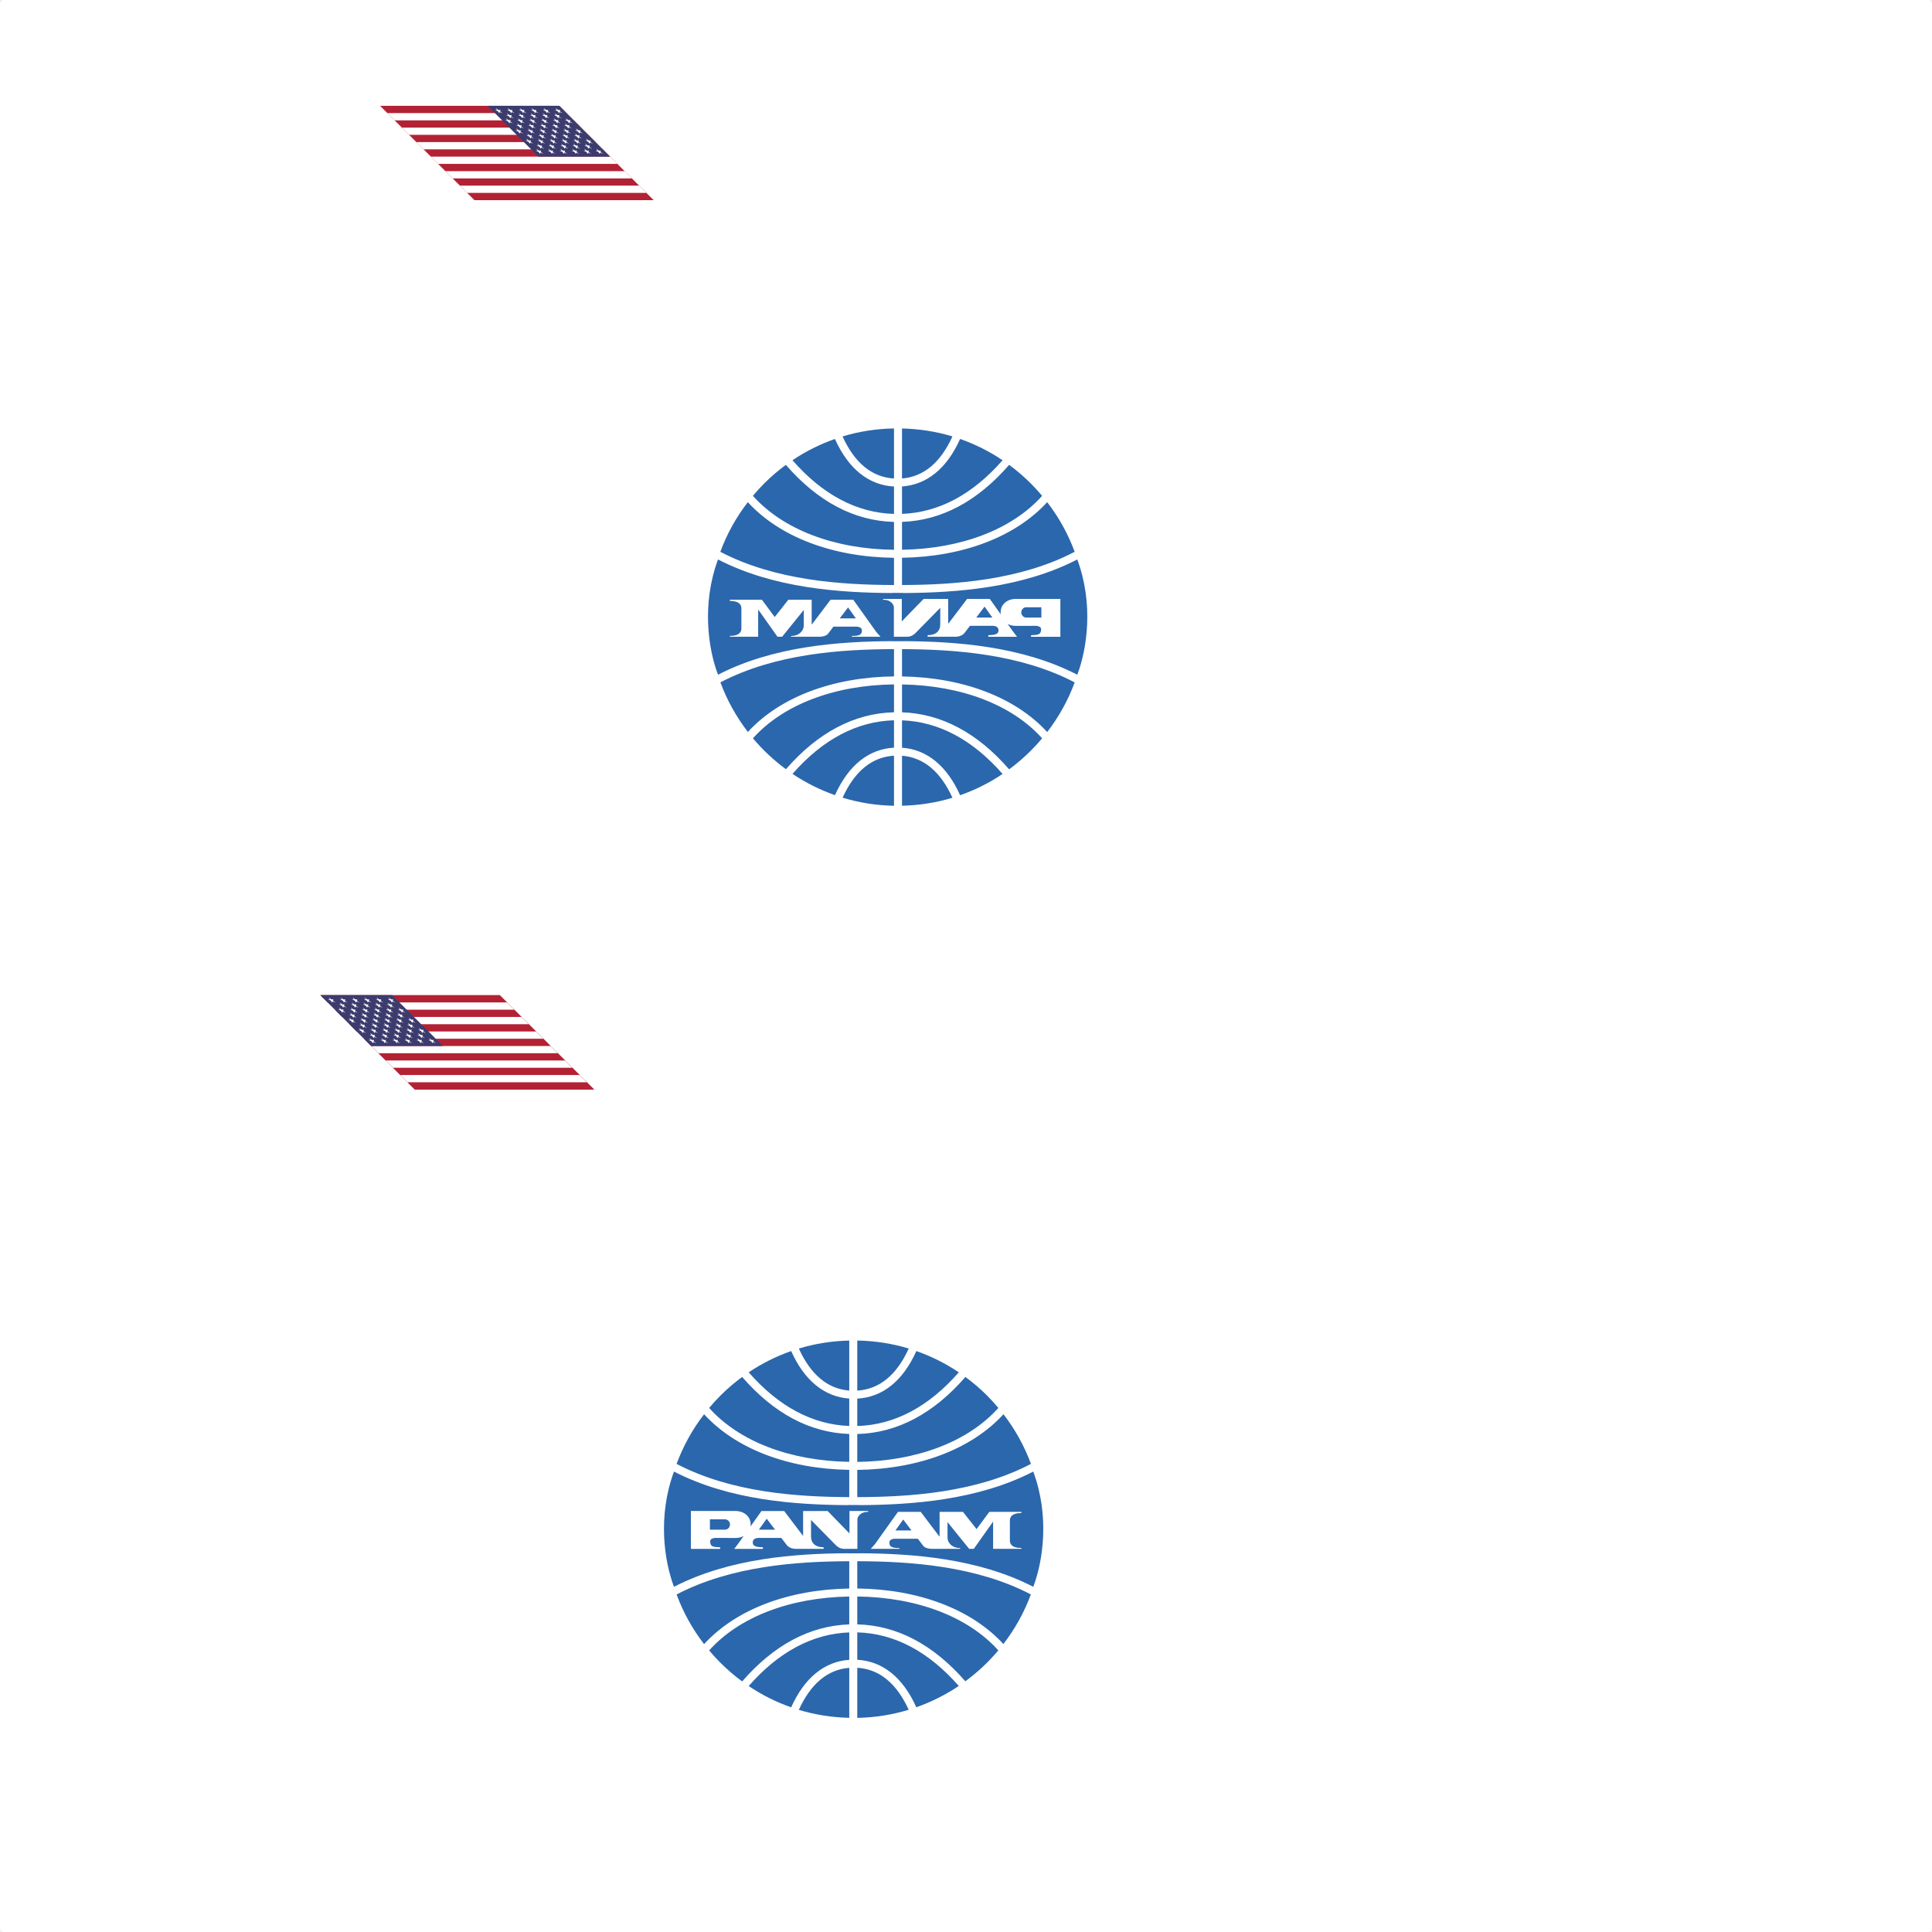
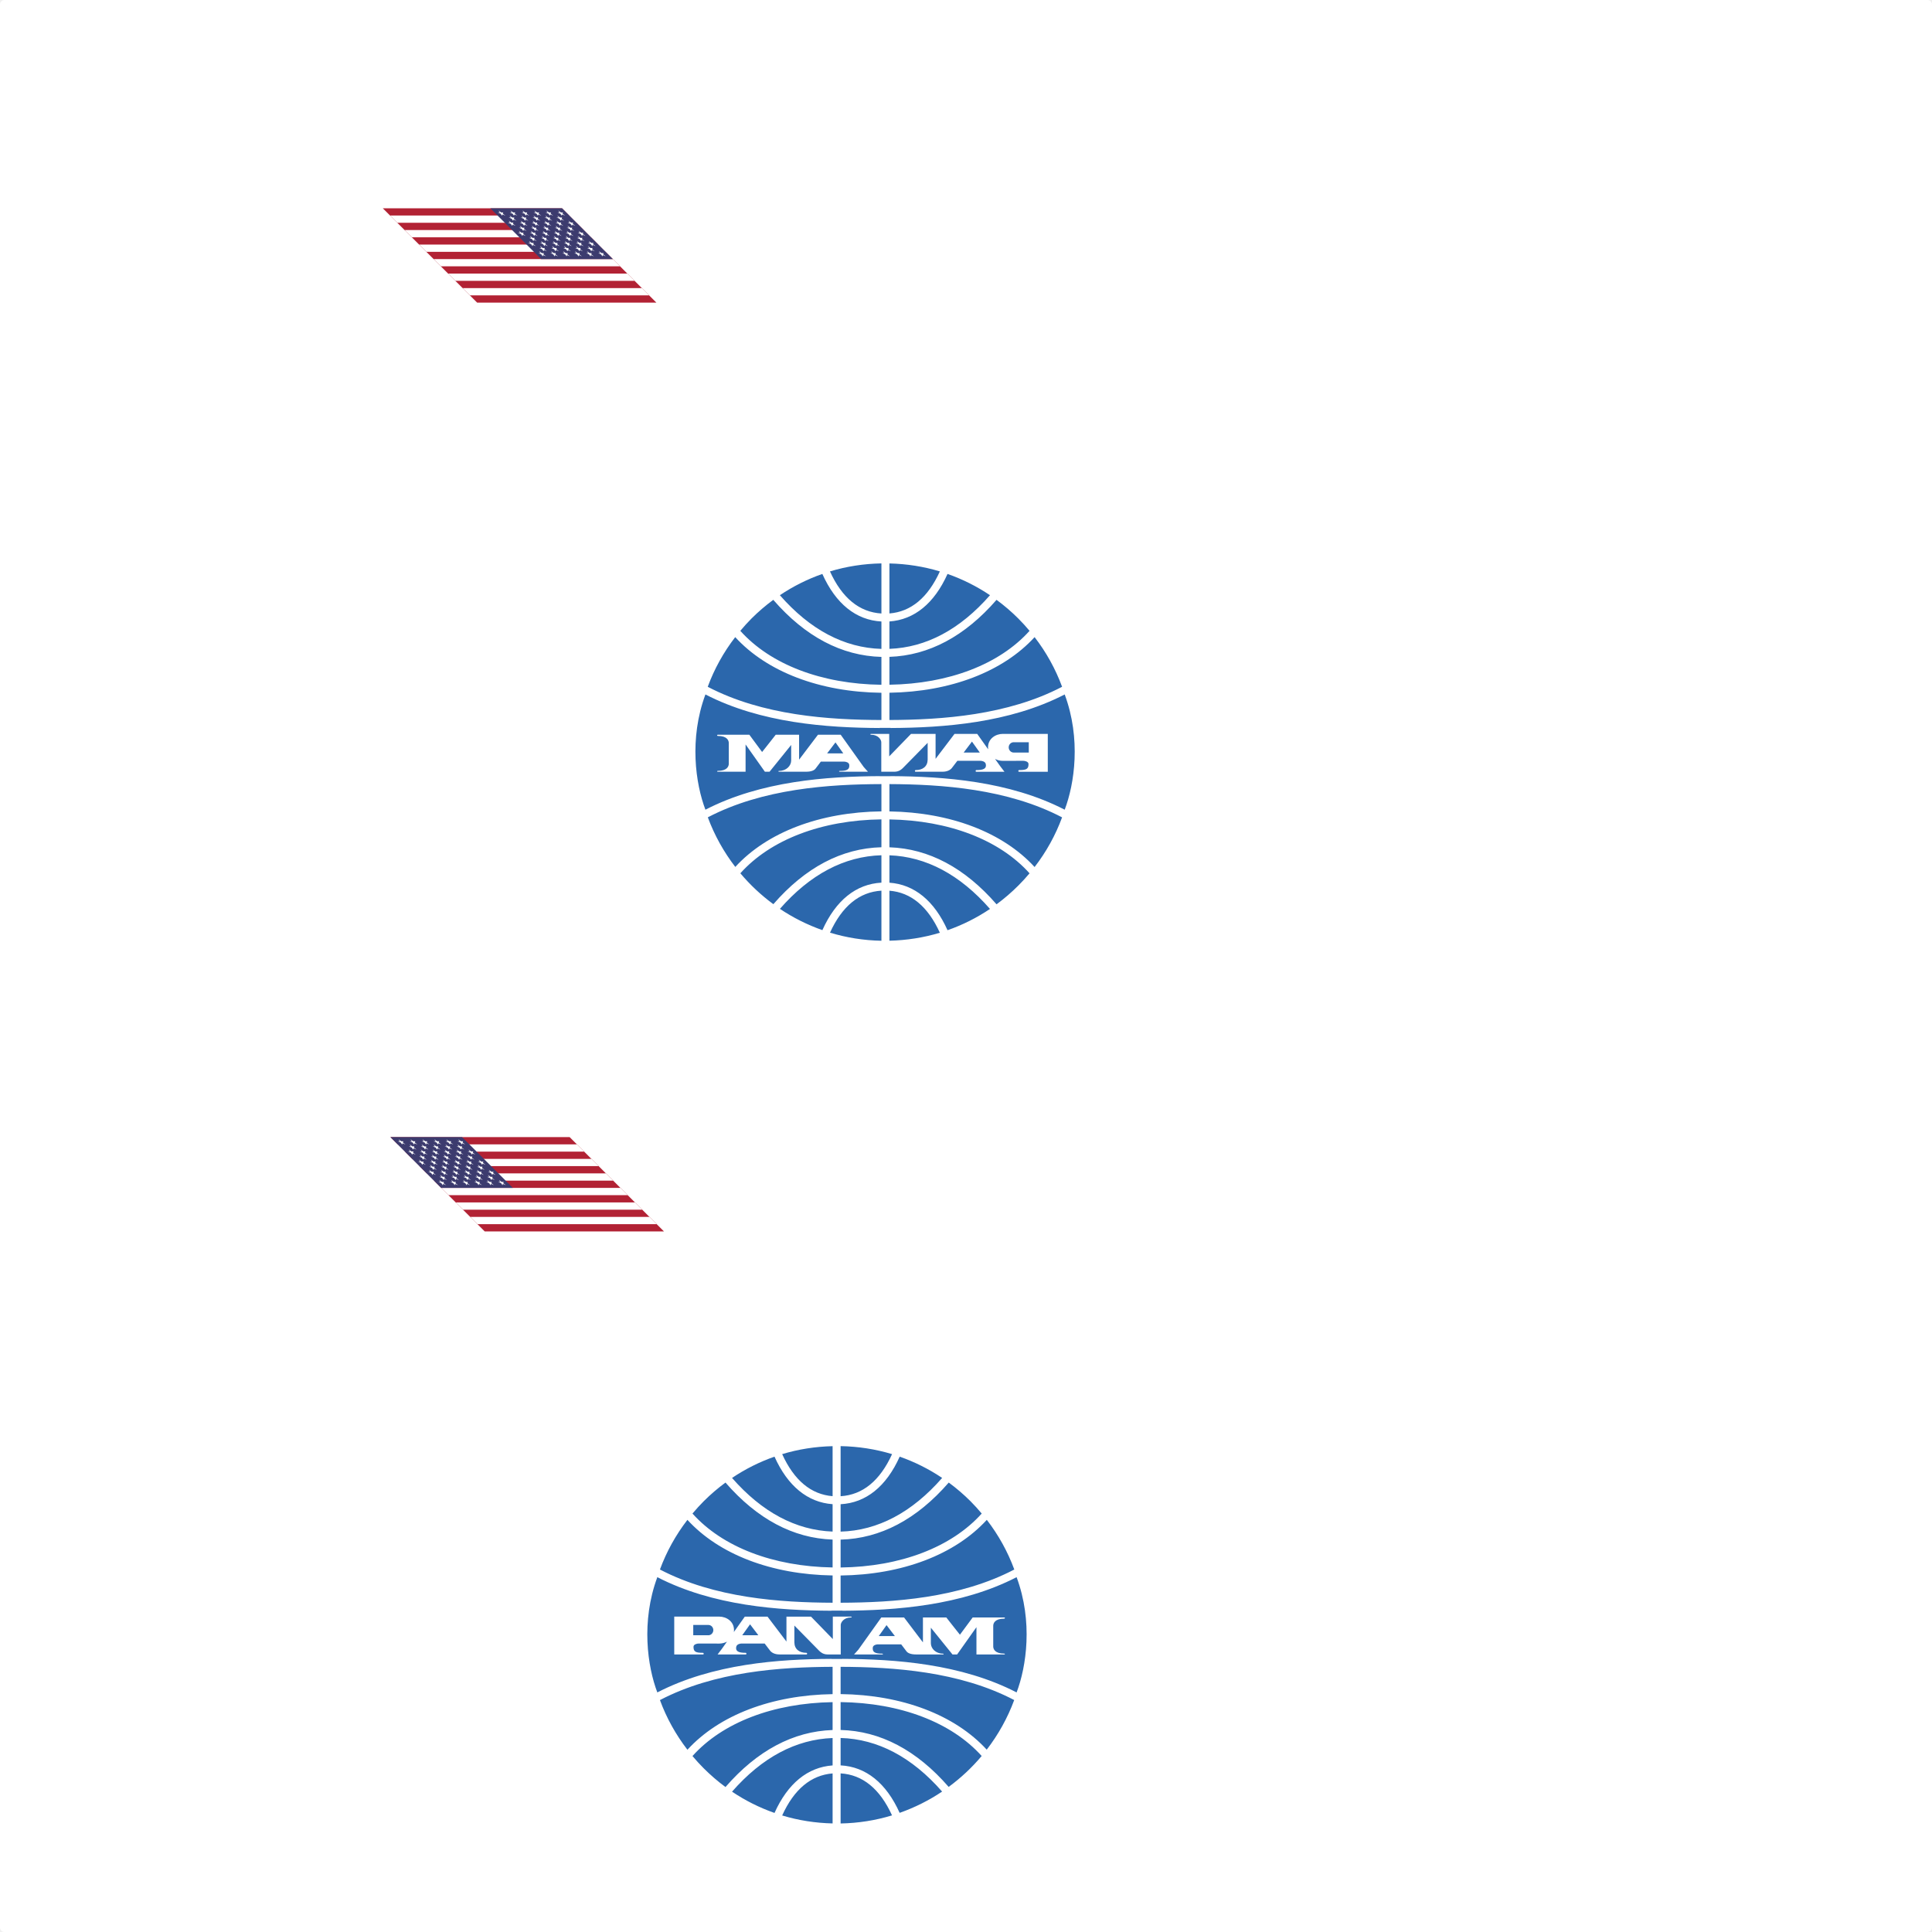
- <svg xmlns="http://www.w3.org/2000/svg" xmlns:xlink="http://www.w3.org/1999/xlink" width="1024" height="1024" viewBox="0 0 1024 1024" version="1.1" id="svg40" xml:space="preserve">
+ <svg xmlns="http://www.w3.org/2000/svg" width="1024" height="1024" viewBox="0 0 1024 1024" version="1.1" id="svg40" xml:space="preserve">
  <defs id="defs40" />
  <rect style="fill:#ffffff;fill-opacity:1;stroke-width:15;stroke-linecap:square" id="rect1" width="1024" height="1024" x="0" y="0" rx="2.378" ry="2.378" />
-   <path id="polygon1" d="m 139.646,505.072 34.91,90.396 18.951,-2.297 42.713,-5.176 211.881,354.027 8.217,15.041 -43.291,48.063 69.416,-0.246 125.814,-0.445 251.629,-0.891 29.586,-0.418 -59.195,-61.104 -532.77,-421.58 -78.932,-7.684 z" style="fill:#ffffff;fill-opacity:1" />
-   <path d="m 178.047,36.594 34.91,90.395 18.949,-2.297 42.713,-5.174 211.883,354.027 8.217,15.041 -43.008,47.746 -1.074,0.004 -40.969,0.145 -40.969,0.146 13.164,0.109 13.166,0.111 56.719,-0.201 69.096,-0.246 125.812,-0.445 251.629,-0.891 29.588,-0.418 L 868.678,473.545 335.908,51.965 256.977,44.279 Z m 416.518,436.951 51.832,62.098 z" style="fill:#ffffff;fill-opacity:1" id="path1" />
-   <g id="g1" transform="matrix(0.01282051,0,0.01282051,0.01282051,169.8715,527.4704)">
-     <rect width="7410" height="3900" fill="#b22234" id="rect1-3" x="0" y="0" />
-     <path d="m 0,450 h 7410 m 0,600 H 0 m 0,600 h 7410 m 0,600 H 0 m 0,600 h 7410 m 0,600 H 0" stroke="#ffffff" stroke-width="300" id="path1-6" />
-     <rect width="2964" height="2100" fill="#3c3b6e" id="rect2" x="0" y="0" />
-     <g fill="#ffffff" id="g10">
-       <g id="s18">
-         <g id="s9">
-           <g id="s5">
-             <g id="s4">
-               <path id="s" d="M 247,90 317.534,307.082 132.873,172.918 H 361.127 L 176.466,307.082 Z" />
-               <use xlink:href="#s" y="420" id="use2" />
-               <use xlink:href="#s" y="840" id="use3" />
-               <use xlink:href="#s" y="1260" id="use4" />
-             </g>
-             <use xlink:href="#s" y="1680" id="use5" />
-           </g>
-           <use xlink:href="#s4" x="247" y="210" id="use6" />
-         </g>
-         <use xlink:href="#s9" x="494" id="use7" />
-       </g>
-       <use xlink:href="#s18" x="988" id="use8" />
-       <use xlink:href="#s9" x="1976" id="use9" />
-       <use xlink:href="#s5" x="2470" id="use10" />
-     </g>
-   </g>
-   <path d="m 454.368,710.503 v 26.549 c 11.701,-0.709 20.858,-8.203 27.275,-22.305 -8.747,-2.648 -17.905,-4.074 -27.275,-4.243 z m -4.243,0.023 c -9.177,0.214 -18.155,1.624 -26.73,4.221 6.316,13.883 15.289,21.377 26.73,22.283 z m -30.792,5.559 c -7.931,2.779 -15.488,6.554 -22.51,11.278 15.889,18.159 33.81,27.709 53.302,28.432 v -14.522 c -13.203,-0.928 -23.796,-9.585 -30.792,-25.187 z m 66.349,0 c -7.092,15.818 -17.857,24.485 -31.314,25.21 v 14.522 c 19.703,-0.562 37.785,-10.126 53.823,-28.455 -7.023,-4.724 -14.58,-8.498 -22.51,-11.278 z m -92.33,13.728 c -4.064,2.993 -7.937,6.302 -11.572,9.939 -2.079,2.079 -4.051,4.264 -5.922,6.49 15.915,17.749 42.778,28.066 74.268,28.568 v -14.772 c -20.886,-0.722 -39.967,-10.879 -56.773,-30.225 z m 118.335,0 c -16.954,19.516 -36.219,29.686 -57.318,30.247 v 14.772 c 31.727,-0.389 58.781,-10.738 74.79,-28.591 -1.872,-2.224 -3.82,-4.41 -5.9,-6.49 -3.635,-3.636 -7.508,-6.945 -11.573,-9.939 z m -138.507,19.764 c -6.208,8.05 -11.103,16.905 -14.568,26.322 28.959,15.145 63.746,17.489 91.514,17.608 v -14.454 c -32.4,-0.504 -60.176,-11.149 -76.946,-29.476 z m 158.679,0 c -16.866,18.431 -44.856,29.108 -77.49,29.499 v 14.432 c 27.855,-0.09 62.909,-2.363 92.058,-17.608 -3.463,-9.418 -8.36,-18.273 -14.568,-26.322 z m -174.631,30.383 c -8.737,23.553 -5.2,47.419 0,61.085 29.43,-15.186 64.292,-17.638 92.262,-17.79 v 0.045 h 5.832 v -0.045 c 27.977,0.148 62.883,2.596 92.33,17.79 5.2,-13.665 8.737,-37.533 0,-61.085 -29.446,15.195 -64.352,17.64 -92.33,17.79 v -0.068 h -5.832 v 0.068 c -27.97,-0.151 -62.832,-2.604 -92.262,-17.79 z m 8.963,20.899 h 23.826 c 3.785,0 7.851,2.492 7.851,7.148 0,0.35 -0.024,0.697 -0.068,1.021 l 5.786,-8.146 h 12.049 l 10.03,13.206 v -13.206 h 13.025 l 11.55,11.89 v -11.913 h 9.621 c 0.577,0 0.473,0.454 0,0.454 -3.809,0 -5.423,2.624 -5.423,3.994 v 15.612 h -6.989 c -2.389,0 -3.825,-1.297 -4.561,-2.065 L 429.862,805.602 v 8.94 c 0.068,3.557 2.568,5.514 6.376,5.514 0.473,0 0.578,0.862 0,0.862 h -14.273 c -2.731,0 -4.393,-1.128 -5.128,-2.224 l -2.723,-3.563 H 401.815 c -0.841,0 -2.498,0.409 -2.768,1.747 -0.477,2.362 1.205,3.177 5.015,3.177 0.472,0 0.577,0.885 0,0.885 h -14.908 c 0.473,-0.547 1.564,-2.128 2.246,-2.95 l 2.746,-3.857 c -1.268,0.679 -2.713,1.021 -4.13,1.021 l -10.846,-0.023 c -0.84,0 -2.768,0.379 -2.768,1.747 0,2.646 1.207,3.177 5.015,3.177 0.473,0 0.578,0.885 0,0.885 h -15.226 v -20.082 z m 109.757,0.454 h 12.049 l 10.007,13.206 v -13.206 h 12.389 c -0.053,0 7.216,9.145 7.216,9.145 l 6.762,-9.145 h 16.701 c 0.578,0 0.473,0.635 0,0.635 -4.936,0 -5.809,2.42 -5.809,3.789 v 10.937 c 0,1.37 0.873,3.789 5.809,3.789 0.473,0 0.578,0.454 0,0.454 h -14.704 v -14.454 l -10.234,14.454 h -2.473 l -11.459,-14.182 v 8.214 c 0,2.848 2.591,5.537 6.399,5.537 0.473,0 0.577,0.431 0,0.431 h -14.273 c -2.731,0 -4.417,-0.698 -5.151,-1.793 l -2.7,-3.563 h -12.321 c -0.84,0 -2.63,0.383 -2.746,1.747 -0.204,2.433 1.207,3.177 5.015,3.177 0.473,0 0.578,0.431 0,0.431 h -14.931 c 0.472,-0.546 1.587,-1.697 2.269,-2.519 z m -69.571,3.631 -4.152,5.809 h 8.555 z m -30.111,0.34 v 5.469 h 8.01 c 1.447,0 2.632,-1.239 2.632,-2.746 0,-1.507 -1.185,-2.723 -2.632,-2.723 z m 102.451,0.091 -4.13,5.809 h 8.555 z m -28.591,22.101 c -27.766,0.119 -62.554,2.486 -91.514,17.631 3.464,9.418 8.36,18.272 14.568,26.322 16.771,-18.327 44.546,-28.972 76.946,-29.476 z m 4.243,0 v 14.454 c 32.614,0.389 60.575,11.045 77.445,29.453 6.096,-7.923 11.043,-16.761 14.568,-26.299 -29.143,-15.231 -64.167,-17.517 -92.013,-17.608 z m 0,18.698 v 14.772 c 21.082,0.561 40.328,10.694 57.273,30.179 6.466,-4.754 12.342,-10.246 17.495,-16.383 -16.014,-17.833 -43.06,-28.179 -74.767,-28.568 z m -4.243,0.023 c -31.489,0.501 -58.352,10.818 -74.268,28.568 1.872,2.224 3.843,4.387 5.922,6.467 3.636,3.636 7.51,6.968 11.572,9.961 16.807,-19.347 35.887,-29.504 56.773,-30.225 z m 4.243,18.993 v 14.522 c 13.443,0.725 24.198,9.379 31.291,25.165 8.009,-2.822 15.576,-6.621 22.51,-11.278 -16.029,-18.299 -34.114,-27.848 -53.801,-28.409 z m -4.243,0.023 c -19.491,0.725 -37.413,10.274 -53.302,28.432 7.021,4.725 14.579,8.497 22.51,11.278 6.996,-15.603 17.589,-24.258 30.792,-25.187 z m 4.243,18.743 v 26.549 c 9.461,-0.173 18.6,-1.652 27.252,-4.289 -6.416,-14.074 -15.563,-21.552 -27.252,-22.26 z m -4.243,0.023 c -11.442,0.906 -20.415,8.401 -26.73,22.283 8.575,2.597 17.552,4.005 26.73,4.221 z" fill="#2b67ac" id="path1-7" style="stroke-width:0.726" />
-   <g id="g20" transform="matrix(0.01282051,0,0.01282051,0.01282051,169.8715,527.4704)">
+   <path id="polygon1" d="m 195.545,587.027 30.494,79.006 16.554,-2.007 37.309,-4.524 185.077,309.418 7.177,13.146 -37.814,42.006 60.634,-0.215 109.898,-0.389 219.796,-0.778 25.843,-0.365 -51.707,-53.404 -465.371,-368.458 -68.946,-6.715 z" style="fill:#ffffff;fill-opacity:1;stroke-width:0.874" />
+   <path d="m 187.008,93.074 32.847,84.852 17.829,-2.156 40.188,-4.857 199.359,332.32 7.731,14.119 -40.466,44.818 -1.011,0.004 -38.547,0.136 -38.547,0.138 12.386,0.103 12.388,0.104 53.366,-0.189 65.012,-0.231 118.376,-0.418 236.756,-0.836 27.839,-0.392 -55.696,-57.355 -501.279,-395.73 -74.266,-7.214 z m 391.898,410.159 48.768,58.29 z" style="fill:#ffffff;fill-opacity:1;stroke-width:0.94" id="path1" />
+   <path d="m 445.539,766.476 v 26.549 c 11.701,-0.709 20.858,-8.203 27.275,-22.305 -8.747,-2.648 -17.905,-4.074 -27.275,-4.243 z m -4.243,0.023 c -9.177,0.214 -18.155,1.624 -26.73,4.221 6.316,13.883 15.289,21.377 26.73,22.283 z m -30.792,5.559 c -7.931,2.779 -15.488,6.554 -22.51,11.278 15.889,18.159 33.81,27.709 53.302,28.432 v -14.522 c -13.203,-0.928 -23.796,-9.585 -30.792,-25.187 z m 66.349,0 c -7.092,15.818 -17.857,24.485 -31.314,25.21 v 14.522 c 19.703,-0.562 37.785,-10.126 53.823,-28.455 -7.023,-4.724 -14.58,-8.498 -22.51,-11.278 z m -92.33,13.728 c -4.064,2.993 -7.937,6.302 -11.572,9.939 -2.079,2.079 -4.051,4.264 -5.922,6.49 15.915,17.749 42.778,28.066 74.268,28.568 V 816.01 C 420.409,815.288 401.329,805.132 384.522,785.786 Z m 118.335,0 c -16.954,19.516 -36.219,29.686 -57.318,30.247 v 14.772 c 31.727,-0.389 58.781,-10.738 74.79,-28.591 -1.872,-2.224 -3.82,-4.41 -5.9,-6.49 -3.635,-3.636 -7.508,-6.945 -11.573,-9.939 z m -138.507,19.764 c -6.208,8.05 -11.103,16.905 -14.568,26.322 28.959,15.145 63.746,17.489 91.514,17.608 v -14.454 c -32.4,-0.504 -60.176,-11.149 -76.946,-29.476 z m 158.679,0 c -16.866,18.431 -44.856,29.108 -77.49,29.499 v 14.432 c 27.855,-0.09 62.909,-2.363 92.058,-17.608 -3.463,-9.418 -8.36,-18.273 -14.568,-26.322 z m -174.631,30.383 c -8.737,23.553 -5.2,47.419 0,61.085 29.43,-15.186 64.292,-17.638 92.262,-17.79 v 0.045 h 5.832 v -0.045 c 27.977,0.148 62.883,2.596 92.33,17.79 5.2,-13.665 8.737,-37.533 0,-61.085 -29.446,15.195 -64.352,17.64 -92.33,17.79 v -0.068 h -5.832 v 0.068 c -27.97,-0.151 -62.832,-2.604 -92.262,-17.79 z m 8.963,20.899 h 23.826 c 3.785,0 7.851,2.492 7.851,7.148 0,0.35 -0.024,0.697 -0.068,1.021 l 5.786,-8.146 h 12.049 l 10.03,13.206 v -13.206 h 13.025 l 11.55,11.89 v -11.913 h 9.621 c 0.577,0 0.473,0.454 0,0.454 -3.809,0 -5.423,2.624 -5.423,3.994 v 15.612 h -6.989 c -2.389,0 -3.825,-1.297 -4.561,-2.065 L 421.032,861.574 v 8.94 c 0.068,3.557 2.568,5.514 6.376,5.514 0.473,0 0.578,0.862 0,0.862 h -14.273 c -2.731,0 -4.393,-1.128 -5.128,-2.224 l -2.723,-3.563 h -12.299 c -0.841,0 -2.498,0.409 -2.768,1.747 -0.477,2.362 1.205,3.177 5.015,3.177 0.472,0 0.577,0.885 0,0.885 h -14.908 c 0.473,-0.547 1.564,-2.128 2.246,-2.95 l 2.746,-3.857 c -1.268,0.679 -2.713,1.021 -4.13,1.021 l -10.846,-0.023 c -0.84,0 -2.768,0.379 -2.768,1.747 0,2.646 1.207,3.177 5.015,3.177 0.473,0 0.578,0.885 0,0.885 h -15.226 v -20.082 z m 109.757,0.454 h 12.049 l 10.007,13.206 v -13.206 h 12.389 c -0.053,0 7.216,9.145 7.216,9.145 l 6.762,-9.145 h 16.701 c 0.578,0 0.473,0.635 0,0.635 -4.936,0 -5.809,2.42 -5.809,3.789 v 10.937 c 0,1.37 0.873,3.789 5.809,3.789 0.473,0 0.578,0.454 0,0.454 h -14.704 v -14.454 l -10.234,14.454 h -2.473 l -11.459,-14.182 v 8.214 c 0,2.848 2.591,5.537 6.399,5.537 0.473,0 0.577,0.431 0,0.431 h -14.273 c -2.731,0 -4.417,-0.698 -5.151,-1.793 l -2.7,-3.563 h -12.321 c -0.84,0 -2.63,0.383 -2.746,1.747 -0.204,2.433 1.207,3.177 5.015,3.177 0.473,0 0.578,0.431 0,0.431 h -14.931 c 0.472,-0.546 1.587,-1.697 2.269,-2.519 z m -69.571,3.631 -4.152,5.809 h 8.555 z m -30.111,0.34 v 5.469 h 8.01 c 1.447,0 2.632,-1.239 2.632,-2.746 0,-1.507 -1.185,-2.723 -2.632,-2.723 z m 102.451,0.091 -4.13,5.809 h 8.555 z m -28.591,22.101 c -27.766,0.119 -62.554,2.486 -91.514,17.631 3.464,9.418 8.36,18.272 14.568,26.322 16.771,-18.327 44.546,-28.972 76.946,-29.476 z m 4.243,0 v 14.454 c 32.614,0.389 60.575,11.045 77.445,29.453 6.096,-7.923 11.043,-16.761 14.568,-26.299 -29.143,-15.231 -64.167,-17.517 -92.013,-17.608 z m 0,18.698 v 14.772 c 21.082,0.561 40.328,10.694 57.273,30.179 6.466,-4.754 12.342,-10.246 17.495,-16.383 -16.014,-17.833 -43.06,-28.179 -74.767,-28.568 z m -4.243,0.023 c -31.489,0.501 -58.352,10.818 -74.268,28.568 1.872,2.224 3.843,4.387 5.922,6.467 3.636,3.636 7.51,6.968 11.572,9.961 16.807,-19.347 35.887,-29.504 56.773,-30.225 z m 4.243,18.993 v 14.522 c 13.443,0.725 24.198,9.379 31.291,25.165 8.009,-2.822 15.576,-6.621 22.51,-11.278 -16.029,-18.299 -34.114,-27.848 -53.801,-28.409 z m -4.243,0.023 c -19.491,0.725 -37.413,10.274 -53.302,28.432 7.021,4.725 14.579,8.497 22.51,11.278 6.996,-15.603 17.589,-24.258 30.792,-25.187 z m 4.243,18.743 v 26.549 c 9.461,-0.173 18.6,-1.652 27.252,-4.289 -6.416,-14.074 -15.563,-21.552 -27.252,-22.26 z m -4.243,0.023 c -11.442,0.906 -20.415,8.401 -26.73,22.283 8.575,2.597 17.552,4.005 26.73,4.221 z" fill="#2b67ac" id="path1-7" style="stroke-width:0.726" />
+   <g id="g20" transform="matrix(0.01282051,0,0.01282051,0.01282051,206.9195,602.6857)">
    <rect width="7410" height="3900" fill="#b22234" id="rect3" x="0" y="0" />
    <path d="m 0,450 h 7410 m 0,600 H 0 m 0,600 h 7410 m 0,600 H 0 m 0,600 h 7410 m 0,600 H 0" stroke="#ffffff" stroke-width="300" id="path3" />
    <rect width="2964" height="2100" fill="#3c3b6e" id="rect4" x="0" y="0" />
    <g fill="#ffffff" id="g19">
      <g id="g16">
        <g id="g15">
          <g id="g14">
            <g id="g13">
              <path id="path4" d="M 247,90 317.534,307.082 132.873,172.918 H 361.127 L 176.466,307.082 Z" />
-               <use xlink:href="#s" y="420" id="use11" />
-               <use xlink:href="#s" y="840" id="use12" />
-               <use xlink:href="#s" y="1260" id="use13" />
-             </g>
-             <use xlink:href="#s" y="1680" id="use14" />
-           </g>
-           <use xlink:href="#s4" x="247" y="210" id="use15" />
-         </g>
-         <use xlink:href="#s9" x="494" id="use16" />
-       </g>
-       <use xlink:href="#s18" x="988" id="use17" />
-       <use xlink:href="#s9" x="1976" id="use18" />
-       <use xlink:href="#s5" x="2470" id="use19" />
+               <path id="use11" d="M 247,510 317.534,727.082 132.873,592.918 H 361.127 L 176.466,727.082 Z" />
+               <path id="use12" d="m 247,930 70.534,217.082 -184.661,-134.164 h 228.254 l -184.661,134.164 z" />
+               <path id="use13" d="m 247,1350 70.534,217.082 -184.661,-134.164 h 228.254 l -184.661,134.164 z" />
+             </g>
+             <path id="use14" d="m 247,1770 70.534,217.082 -184.661,-134.164 h 228.254 l -184.661,134.164 z" />
+           </g>
+           <g id="use15" transform="translate(247,210)">
+             <path id="path106" d="M 247,90 317.534,307.082 132.873,172.918 H 361.127 L 176.466,307.082 Z" />
+             <path id="use107" d="M 247,510 317.534,727.082 132.873,592.918 H 361.127 L 176.466,727.082 Z" />
+             <path id="use108" d="m 247,930 70.534,217.082 -184.661,-134.164 h 228.254 l -184.661,134.164 z" />
+             <path id="use109" d="m 247,1350 70.534,217.082 -184.661,-134.164 h 228.254 l -184.661,134.164 z" />
+           </g>
+         </g>
+         <g id="use16" transform="translate(494)">
+           <g id="g60">
+             <g id="g59">
+               <path id="path56" d="M 247,90 317.534,307.082 132.873,172.918 H 361.127 L 176.466,307.082 Z" />
+               <path id="use57" d="M 247,510 317.534,727.082 132.873,592.918 H 361.127 L 176.466,727.082 Z" />
+               <path id="use58" d="m 247,930 70.534,217.082 -184.661,-134.164 h 228.254 l -184.661,134.164 z" />
+               <path id="use59" d="m 247,1350 70.534,217.082 -184.661,-134.164 h 228.254 l -184.661,134.164 z" />
+             </g>
+             <path id="use60" d="m 247,1770 70.534,217.082 -184.661,-134.164 h 228.254 l -184.661,134.164 z" />
+           </g>
+           <g id="use61" transform="translate(247,210)">
+             <path id="path127" d="M 247,90 317.534,307.082 132.873,172.918 H 361.127 L 176.466,307.082 Z" />
+             <path id="use128" d="M 247,510 317.534,727.082 132.873,592.918 H 361.127 L 176.466,727.082 Z" />
+             <path id="use129" d="m 247,930 70.534,217.082 -184.661,-134.164 h 228.254 l -184.661,134.164 z" />
+             <path id="use130" d="m 247,1350 70.534,217.082 -184.661,-134.164 h 228.254 l -184.661,134.164 z" />
+           </g>
+         </g>
+       </g>
+       <g id="use17" transform="translate(988)">
+         <g id="g39">
+           <g id="g38">
+             <g id="g37">
+               <path id="path34" d="M 247,90 317.534,307.082 132.873,172.918 H 361.127 L 176.466,307.082 Z" />
+               <path id="use35" d="M 247,510 317.534,727.082 132.873,592.918 H 361.127 L 176.466,727.082 Z" />
+               <path id="use36" d="m 247,930 70.534,217.082 -184.661,-134.164 h 228.254 l -184.661,134.164 z" />
+               <path id="use37" d="m 247,1350 70.534,217.082 -184.661,-134.164 h 228.254 l -184.661,134.164 z" />
+             </g>
+             <path id="use38" d="m 247,1770 70.534,217.082 -184.661,-134.164 h 228.254 l -184.661,134.164 z" />
+           </g>
+           <g id="use39" transform="translate(247,210)">
+             <path id="path115" d="M 247,90 317.534,307.082 132.873,172.918 H 361.127 L 176.466,307.082 Z" />
+             <path id="use116" d="M 247,510 317.534,727.082 132.873,592.918 H 361.127 L 176.466,727.082 Z" />
+             <path id="use117" d="m 247,930 70.534,217.082 -184.661,-134.164 h 228.254 l -184.661,134.164 z" />
+             <path id="use118" d="m 247,1350 70.534,217.082 -184.661,-134.164 h 228.254 l -184.661,134.164 z" />
+           </g>
+         </g>
+         <g id="use40" transform="translate(494)">
+           <g id="g85">
+             <g id="g84">
+               <path id="path81" d="M 247,90 317.534,307.082 132.873,172.918 H 361.127 L 176.466,307.082 Z" />
+               <path id="use82" d="M 247,510 317.534,727.082 132.873,592.918 H 361.127 L 176.466,727.082 Z" />
+               <path id="use83" d="m 247,930 70.534,217.082 -184.661,-134.164 h 228.254 l -184.661,134.164 z" />
+               <path id="use84" d="m 247,1350 70.534,217.082 -184.661,-134.164 h 228.254 l -184.661,134.164 z" />
+             </g>
+             <path id="use85" d="m 247,1770 70.534,217.082 -184.661,-134.164 h 228.254 l -184.661,134.164 z" />
+           </g>
+           <g id="use86" transform="translate(247,210)">
+             <path id="path142" d="M 247,90 317.534,307.082 132.873,172.918 H 361.127 L 176.466,307.082 Z" />
+             <path id="use143" d="M 247,510 317.534,727.082 132.873,592.918 H 361.127 L 176.466,727.082 Z" />
+             <path id="use144" d="m 247,930 70.534,217.082 -184.661,-134.164 h 228.254 l -184.661,134.164 z" />
+             <path id="use145" d="m 247,1350 70.534,217.082 -184.661,-134.164 h 228.254 l -184.661,134.164 z" />
+           </g>
+         </g>
+       </g>
+       <g id="use18" transform="translate(1976)">
+         <g id="g65">
+           <g id="g64">
+             <path id="path61" d="M 247,90 317.534,307.082 132.873,172.918 H 361.127 L 176.466,307.082 Z" />
+             <path id="use62" d="M 247,510 317.534,727.082 132.873,592.918 H 361.127 L 176.466,727.082 Z" />
+             <path id="use63" d="m 247,930 70.534,217.082 -184.661,-134.164 h 228.254 l -184.661,134.164 z" />
+             <path id="use64" d="m 247,1350 70.534,217.082 -184.661,-134.164 h 228.254 l -184.661,134.164 z" />
+           </g>
+           <path id="use65" d="m 247,1770 70.534,217.082 -184.661,-134.164 h 228.254 l -184.661,134.164 z" />
+         </g>
+         <g id="use66" transform="translate(247,210)">
+           <path id="path130" d="M 247,90 317.534,307.082 132.873,172.918 H 361.127 L 176.466,307.082 Z" />
+           <path id="use131" d="M 247,510 317.534,727.082 132.873,592.918 H 361.127 L 176.466,727.082 Z" />
+           <path id="use132" d="m 247,930 70.534,217.082 -184.661,-134.164 h 228.254 l -184.661,134.164 z" />
+           <path id="use133" d="m 247,1350 70.534,217.082 -184.661,-134.164 h 228.254 l -184.661,134.164 z" />
+         </g>
+       </g>
+       <g id="use19" transform="translate(2470)">
+         <g id="g98">
+           <path id="path95" d="M 247,90 317.534,307.082 132.873,172.918 H 361.127 L 176.466,307.082 Z" />
+           <path id="use96" d="M 247,510 317.534,727.082 132.873,592.918 H 361.127 L 176.466,727.082 Z" />
+           <path id="use97" d="m 247,930 70.534,217.082 -184.661,-134.164 h 228.254 l -184.661,134.164 z" />
+           <path id="use98" d="m 247,1350 70.534,217.082 -184.661,-134.164 h 228.254 l -184.661,134.164 z" />
+         </g>
+         <path id="use99" d="m 247,1770 70.534,217.082 -184.661,-134.164 h 228.254 l -184.661,134.164 z" />
+       </g>
    </g>
  </g>
-   <g id="g30" transform="matrix(-0.01282051,0,0.01282051,0.01282051,296.4424,56.08921)">
+   <g id="g30" transform="matrix(-0.01282051,0,0.01282051,0.01282051,297.8874,110.3902)">
    <rect width="7410" height="3900" fill="#b22234" id="rect20" x="0" y="0" />
    <path d="m 0,450 h 7410 m 0,600 H 0 m 0,600 h 7410 m 0,600 H 0 m 0,600 h 7410 m 0,600 H 0" stroke="#ffffff" stroke-width="300" id="path20" />
    <rect width="2964" height="2100" fill="#3c3b6e" id="rect21" x="0" y="0" />
    <g fill="#ffffff" id="g29">
      <g id="g26">
        <g id="g25">
          <g id="g24">
            <g id="g23">
              <path id="path21" d="M 247,90 317.534,307.082 132.873,172.918 H 361.127 L 176.466,307.082 Z" />
-               <use xlink:href="#s" y="420" id="use21" />
-               <use xlink:href="#s" y="840" id="use22" />
-               <use xlink:href="#s" y="1260" id="use23" />
-             </g>
-             <use xlink:href="#s" y="1680" id="use24" />
-           </g>
-           <use xlink:href="#s4" x="247" y="210" id="use25" />
-         </g>
-         <use xlink:href="#s9" x="494" id="use26" />
-       </g>
-       <use xlink:href="#s18" x="988" id="use27" />
-       <use xlink:href="#s9" x="1976" id="use28" />
-       <use xlink:href="#s5" x="2470" id="use29" />
+               <path id="use21" d="M 247,510 317.534,727.082 132.873,592.918 H 361.127 L 176.466,727.082 Z" />
+               <path id="use22" d="m 247,930 70.534,217.082 -184.661,-134.164 h 228.254 l -184.661,134.164 z" />
+               <path id="use23" d="m 247,1350 70.534,217.082 -184.661,-134.164 h 228.254 l -184.661,134.164 z" />
+             </g>
+             <path id="use24" d="m 247,1770 70.534,217.082 -184.661,-134.164 h 228.254 l -184.661,134.164 z" />
+           </g>
+           <g id="use25" transform="translate(247,210)">
+             <path id="path109" d="M 247,90 317.534,307.082 132.873,172.918 H 361.127 L 176.466,307.082 Z" />
+             <path id="use110" d="M 247,510 317.534,727.082 132.873,592.918 H 361.127 L 176.466,727.082 Z" />
+             <path id="use111" d="m 247,930 70.534,217.082 -184.661,-134.164 h 228.254 l -184.661,134.164 z" />
+             <path id="use112" d="m 247,1350 70.534,217.082 -184.661,-134.164 h 228.254 l -184.661,134.164 z" />
+           </g>
+         </g>
+         <g id="use26" transform="translate(494)">
+           <g id="g70">
+             <g id="g69">
+               <path id="path66" d="M 247,90 317.534,307.082 132.873,172.918 H 361.127 L 176.466,307.082 Z" />
+               <path id="use67" d="M 247,510 317.534,727.082 132.873,592.918 H 361.127 L 176.466,727.082 Z" />
+               <path id="use68" d="m 247,930 70.534,217.082 -184.661,-134.164 h 228.254 l -184.661,134.164 z" />
+               <path id="use69" d="m 247,1350 70.534,217.082 -184.661,-134.164 h 228.254 l -184.661,134.164 z" />
+             </g>
+             <path id="use70" d="m 247,1770 70.534,217.082 -184.661,-134.164 h 228.254 l -184.661,134.164 z" />
+           </g>
+           <g id="use71" transform="translate(247,210)">
+             <path id="path133" d="M 247,90 317.534,307.082 132.873,172.918 H 361.127 L 176.466,307.082 Z" />
+             <path id="use134" d="M 247,510 317.534,727.082 132.873,592.918 H 361.127 L 176.466,727.082 Z" />
+             <path id="use135" d="m 247,930 70.534,217.082 -184.661,-134.164 h 228.254 l -184.661,134.164 z" />
+             <path id="use136" d="m 247,1350 70.534,217.082 -184.661,-134.164 h 228.254 l -184.661,134.164 z" />
+           </g>
+         </g>
+       </g>
+       <g id="use27" transform="translate(988)">
+         <g id="g45">
+           <g id="g44">
+             <g id="g43">
+               <path id="path40" d="M 247,90 317.534,307.082 132.873,172.918 H 361.127 L 176.466,307.082 Z" />
+               <path id="use41" d="M 247,510 317.534,727.082 132.873,592.918 H 361.127 L 176.466,727.082 Z" />
+               <path id="use42" d="m 247,930 70.534,217.082 -184.661,-134.164 h 228.254 l -184.661,134.164 z" />
+               <path id="use43" d="m 247,1350 70.534,217.082 -184.661,-134.164 h 228.254 l -184.661,134.164 z" />
+             </g>
+             <path id="use44" d="m 247,1770 70.534,217.082 -184.661,-134.164 h 228.254 l -184.661,134.164 z" />
+           </g>
+           <g id="use45" transform="translate(247,210)">
+             <path id="path118" d="M 247,90 317.534,307.082 132.873,172.918 H 361.127 L 176.466,307.082 Z" />
+             <path id="use119" d="M 247,510 317.534,727.082 132.873,592.918 H 361.127 L 176.466,727.082 Z" />
+             <path id="use120" d="m 247,930 70.534,217.082 -184.661,-134.164 h 228.254 l -184.661,134.164 z" />
+             <path id="use121" d="m 247,1350 70.534,217.082 -184.661,-134.164 h 228.254 l -184.661,134.164 z" />
+           </g>
+         </g>
+         <g id="use46" transform="translate(494)">
+           <g id="g90">
+             <g id="g89">
+               <path id="path86" d="M 247,90 317.534,307.082 132.873,172.918 H 361.127 L 176.466,307.082 Z" />
+               <path id="use87" d="M 247,510 317.534,727.082 132.873,592.918 H 361.127 L 176.466,727.082 Z" />
+               <path id="use88" d="m 247,930 70.534,217.082 -184.661,-134.164 h 228.254 l -184.661,134.164 z" />
+               <path id="use89" d="m 247,1350 70.534,217.082 -184.661,-134.164 h 228.254 l -184.661,134.164 z" />
+             </g>
+             <path id="use90" d="m 247,1770 70.534,217.082 -184.661,-134.164 h 228.254 l -184.661,134.164 z" />
+           </g>
+           <g id="use91" transform="translate(247,210)">
+             <path id="path145" d="M 247,90 317.534,307.082 132.873,172.918 H 361.127 L 176.466,307.082 Z" />
+             <path id="use146" d="M 247,510 317.534,727.082 132.873,592.918 H 361.127 L 176.466,727.082 Z" />
+             <path id="use147" d="m 247,930 70.534,217.082 -184.661,-134.164 h 228.254 l -184.661,134.164 z" />
+             <path id="use148" d="m 247,1350 70.534,217.082 -184.661,-134.164 h 228.254 l -184.661,134.164 z" />
+           </g>
+         </g>
+       </g>
+       <g id="use28" transform="translate(1976)">
+         <g id="g75">
+           <g id="g74">
+             <path id="path71" d="M 247,90 317.534,307.082 132.873,172.918 H 361.127 L 176.466,307.082 Z" />
+             <path id="use72" d="M 247,510 317.534,727.082 132.873,592.918 H 361.127 L 176.466,727.082 Z" />
+             <path id="use73" d="m 247,930 70.534,217.082 -184.661,-134.164 h 228.254 l -184.661,134.164 z" />
+             <path id="use74" d="m 247,1350 70.534,217.082 -184.661,-134.164 h 228.254 l -184.661,134.164 z" />
+           </g>
+           <path id="use75" d="m 247,1770 70.534,217.082 -184.661,-134.164 h 228.254 l -184.661,134.164 z" />
+         </g>
+         <g id="use76" transform="translate(247,210)">
+           <path id="path136" d="M 247,90 317.534,307.082 132.873,172.918 H 361.127 L 176.466,307.082 Z" />
+           <path id="use137" d="M 247,510 317.534,727.082 132.873,592.918 H 361.127 L 176.466,727.082 Z" />
+           <path id="use138" d="m 247,930 70.534,217.082 -184.661,-134.164 h 228.254 l -184.661,134.164 z" />
+           <path id="use139" d="m 247,1350 70.534,217.082 -184.661,-134.164 h 228.254 l -184.661,134.164 z" />
+         </g>
+       </g>
+       <g id="use29" transform="translate(2470)">
+         <g id="g102">
+           <path id="path99" d="M 247,90 317.534,307.082 132.873,172.918 H 361.127 L 176.466,307.082 Z" />
+           <path id="use100" d="M 247,510 317.534,727.082 132.873,592.918 H 361.127 L 176.466,727.082 Z" />
+           <path id="use101" d="m 247,930 70.534,217.082 -184.661,-134.164 h 228.254 l -184.661,134.164 z" />
+           <path id="use102" d="m 247,1350 70.534,217.082 -184.661,-134.164 h 228.254 l -184.661,134.164 z" />
+         </g>
+         <path id="use103" d="m 247,1770 70.534,217.082 -184.661,-134.164 h 228.254 l -184.661,134.164 z" />
+       </g>
    </g>
  </g>
-   <path d="m 473.844,227.074 v 26.549 c -11.701,-0.709 -20.858,-8.203 -27.275,-22.305 8.747,-2.648 17.905,-4.074 27.275,-4.243 z m 4.243,0.023 c 9.177,0.214 18.155,1.624 26.73,4.221 -6.316,13.883 -15.289,21.377 -26.73,22.283 z m 30.792,5.559 c 7.931,2.779 15.488,6.554 22.51,11.278 -15.889,18.159 -33.81,27.709 -53.302,28.432 v -14.522 c 13.203,-0.928 23.796,-9.585 30.792,-25.187 z m -66.349,0 c 7.092,15.818 17.857,24.485 31.314,25.21 v 14.522 c -19.703,-0.562 -37.785,-10.126 -53.823,-28.455 7.023,-4.724 14.58,-8.498 22.51,-11.278 z m 92.33,13.728 c 4.064,2.993 7.937,6.302 11.572,9.939 2.079,2.079 4.051,4.264 5.922,6.49 -15.915,17.749 -42.778,28.066 -74.268,28.568 v -14.772 c 20.886,-0.722 39.967,-10.879 56.773,-30.225 z m -118.335,0 c 16.954,19.516 36.219,29.686 57.318,30.247 v 14.772 c -31.727,-0.389 -58.781,-10.738 -74.79,-28.591 1.872,-2.224 3.82,-4.41 5.9,-6.49 3.635,-3.636 7.508,-6.945 11.573,-9.939 z m 138.507,19.764 c 6.208,8.05 11.103,16.905 14.568,26.322 -28.959,15.145 -63.746,17.489 -91.513,17.608 v -14.454 c 32.4,-0.504 60.176,-11.149 76.946,-29.476 z m -158.679,0 c 16.866,18.431 44.856,29.108 77.49,29.499 v 14.432 c -27.855,-0.09 -62.909,-2.363 -92.058,-17.608 3.463,-9.418 8.36,-18.273 14.568,-26.322 z M 570.985,296.531 c 8.737,23.553 5.2,47.419 0,61.085 -29.43,-15.186 -64.292,-17.638 -92.262,-17.79 v 0.045 h -5.832 v -0.045 c -27.977,0.148 -62.883,2.596 -92.33,17.79 -5.2,-13.665 -8.737,-37.533 0,-61.085 29.446,15.195 64.352,17.64 92.33,17.79 v -0.068 h 5.832 v 0.068 c 27.97,-0.151 62.832,-2.604 92.262,-17.79 z m -8.963,20.899 h -23.826 c -3.785,0 -7.851,2.492 -7.851,7.148 0,0.35 0.024,0.697 0.068,1.021 l -5.786,-8.146 h -12.049 l -10.03,13.206 v -13.206 h -13.025 l -11.55,11.89 v -11.913 h -9.621 c -0.577,0 -0.473,0.454 0,0.454 3.809,0 5.423,2.624 5.423,3.994 v 15.612 h 6.989 c 2.389,0 3.825,-1.297 4.561,-2.065 l 13.025,-13.252 v 8.94 c -0.068,3.557 -2.568,5.514 -6.376,5.514 -0.473,0 -0.578,0.862 0,0.862 h 14.273 c 2.731,0 4.393,-1.128 5.128,-2.224 l 2.723,-3.563 h 12.299 c 0.841,0 2.498,0.409 2.768,1.747 0.477,2.362 -1.205,3.177 -5.015,3.177 -0.472,0 -0.577,0.885 0,0.885 h 14.908 c -0.473,-0.547 -1.564,-2.128 -2.246,-2.95 l -2.746,-3.857 c 1.268,0.679 2.713,1.021 4.13,1.021 l 10.846,-0.023 c 0.84,0 2.768,0.379 2.768,1.747 0,2.646 -1.207,3.177 -5.015,3.177 -0.473,0 -0.578,0.885 0,0.885 h 15.226 v -20.082 z m -109.757,0.454 h -12.049 l -10.007,13.206 v -13.206 h -12.389 c 0.053,0 -7.216,9.145 -7.216,9.145 l -6.762,-9.145 h -16.701 c -0.578,0 -0.473,0.635 0,0.635 4.936,0 5.809,2.42 5.809,3.789 v 10.937 c 0,1.37 -0.873,3.789 -5.809,3.789 -0.473,0 -0.578,0.454 0,0.454 h 14.704 v -14.454 l 10.234,14.454 h 2.473 l 11.459,-14.182 v 8.214 c 0,2.848 -2.591,5.537 -6.399,5.537 -0.473,0 -0.577,0.431 0,0.431 h 14.273 c 2.731,0 4.417,-0.698 5.151,-1.793 l 2.7,-3.563 h 12.321 c 0.84,0 2.63,0.383 2.746,1.747 0.204,2.433 -1.207,3.177 -5.015,3.177 -0.473,0 -0.578,0.431 0,0.431 h 14.931 c -0.472,-0.546 -1.587,-1.697 -2.269,-2.519 z m 69.571,3.631 4.152,5.809 h -8.555 z m 30.111,0.34 v 5.469 h -8.01 c -1.447,0 -2.632,-1.239 -2.632,-2.746 0,-1.507 1.185,-2.723 2.632,-2.723 z m -102.451,0.091 4.13,5.809 h -8.555 z m 28.591,22.101 c 27.766,0.119 62.554,2.486 91.513,17.631 -3.464,9.418 -8.36,18.272 -14.568,26.322 -16.771,-18.327 -44.546,-28.972 -76.946,-29.476 z m -4.243,0 v 14.454 c -32.614,0.389 -60.575,11.045 -77.445,29.453 -6.096,-7.923 -11.043,-16.761 -14.568,-26.299 29.143,-15.231 64.167,-17.517 92.013,-17.608 z m 0,18.698 v 14.772 c -21.082,0.561 -40.328,10.694 -57.273,30.179 -6.466,-4.754 -12.342,-10.246 -17.495,-16.383 16.014,-17.833 43.06,-28.179 74.767,-28.568 z m 4.243,0.023 c 31.489,0.501 58.352,10.818 74.268,28.568 -1.872,2.224 -3.843,4.387 -5.922,6.467 -3.636,3.636 -7.51,6.968 -11.572,9.961 -16.807,-19.347 -35.887,-29.504 -56.773,-30.225 z m -4.243,18.993 v 14.522 c -13.443,0.725 -24.198,9.379 -31.291,25.165 -8.009,-2.822 -15.576,-6.621 -22.51,-11.278 16.029,-18.299 34.114,-27.848 53.801,-28.409 z m 4.243,0.023 c 19.491,0.725 37.413,10.274 53.302,28.432 -7.021,4.725 -14.579,8.497 -22.51,11.278 -6.996,-15.603 -17.589,-24.258 -30.792,-25.187 z m -4.243,18.743 v 26.549 c -9.461,-0.173 -18.6,-1.652 -27.252,-4.289 6.416,-14.074 15.563,-21.552 27.252,-22.26 z m 4.243,0.023 c 11.442,0.906 20.415,8.401 26.73,22.283 -8.575,2.597 -17.552,4.005 -26.73,4.221 z" fill="#2b67ac" id="path30" style="stroke-width:0.726" />
+   <path d="m 467.172,298.615 v 26.549 c -11.701,-0.709 -20.858,-8.203 -27.275,-22.305 8.747,-2.648 17.905,-4.074 27.275,-4.243 z m 4.243,0.023 c 9.177,0.214 18.155,1.624 26.73,4.221 -6.316,13.883 -15.289,21.377 -26.73,22.283 z m 30.792,5.559 c 7.931,2.779 15.488,6.554 22.51,11.278 -15.889,18.159 -33.81,27.709 -53.302,28.432 v -14.522 c 13.203,-0.928 23.796,-9.585 30.792,-25.187 z m -66.349,0 c 7.092,15.818 17.857,24.485 31.314,25.21 v 14.522 c -19.703,-0.562 -37.785,-10.126 -53.823,-28.455 7.023,-4.724 14.58,-8.498 22.51,-11.278 z m 92.33,13.728 c 4.064,2.993 7.937,6.302 11.572,9.939 2.079,2.079 4.051,4.264 5.922,6.49 -15.915,17.749 -42.778,28.066 -74.268,28.568 V 348.15 c 20.886,-0.722 39.967,-10.879 56.773,-30.225 z m -118.335,0 c 16.954,19.516 36.219,29.686 57.318,30.247 v 14.772 c -31.727,-0.389 -58.781,-10.738 -74.79,-28.591 1.872,-2.224 3.82,-4.41 5.9,-6.49 3.635,-3.636 7.508,-6.945 11.573,-9.939 z m 138.507,19.764 c 6.208,8.05 11.103,16.905 14.568,26.322 -28.959,15.145 -63.746,17.489 -91.513,17.608 v -14.454 c 32.4,-0.504 60.176,-11.149 76.946,-29.476 z m -158.679,0 c 16.866,18.431 44.856,29.108 77.49,29.499 v 14.432 c -27.855,-0.09 -62.909,-2.363 -92.058,-17.608 3.463,-9.418 8.36,-18.273 14.568,-26.322 z m 174.631,30.383 c 8.737,23.553 5.2,47.419 0,61.085 -29.43,-15.186 -64.292,-17.638 -92.262,-17.79 v 0.045 h -5.832 v -0.045 c -27.977,0.148 -62.883,2.596 -92.33,17.79 -5.2,-13.665 -8.737,-37.533 0,-61.085 29.446,15.195 64.352,17.64 92.33,17.79 v -0.068 h 5.832 v 0.068 c 27.97,-0.151 62.832,-2.604 92.262,-17.79 z m -8.963,20.899 H 531.524 c -3.785,0 -7.851,2.492 -7.851,7.148 0,0.35 0.024,0.697 0.068,1.021 l -5.786,-8.146 h -12.049 l -10.03,13.206 v -13.206 h -13.025 l -11.55,11.89 v -11.913 h -9.621 c -0.577,0 -0.473,0.454 0,0.454 3.809,0 5.423,2.624 5.423,3.994 v 15.612 h 6.989 c 2.389,0 3.825,-1.297 4.561,-2.065 l 13.025,-13.252 v 8.94 c -0.068,3.557 -2.568,5.514 -6.376,5.514 -0.473,0 -0.578,0.862 0,0.862 h 14.273 c 2.731,0 4.393,-1.128 5.128,-2.224 l 2.723,-3.563 h 12.299 c 0.841,0 2.498,0.409 2.768,1.747 0.477,2.362 -1.205,3.177 -5.015,3.177 -0.472,0 -0.577,0.885 0,0.885 h 14.908 c -0.473,-0.547 -1.564,-2.128 -2.246,-2.95 l -2.746,-3.857 c 1.268,0.679 2.713,1.021 4.13,1.021 l 10.846,-0.023 c 0.84,0 2.768,0.379 2.768,1.747 0,2.646 -1.207,3.177 -5.015,3.177 -0.473,0 -0.578,0.885 0,0.885 h 15.226 v -20.082 z m -109.757,0.454 h -12.049 l -10.007,13.206 v -13.206 h -12.389 c 0.053,0 -7.216,9.145 -7.216,9.145 l -6.762,-9.145 h -16.701 c -0.578,0 -0.473,0.635 0,0.635 4.936,0 5.809,2.42 5.809,3.789 v 10.937 c 0,1.37 -0.873,3.789 -5.809,3.789 -0.473,0 -0.578,0.454 0,0.454 h 14.704 v -14.454 l 10.234,14.454 h 2.473 l 11.459,-14.182 v 8.214 c 0,2.848 -2.591,5.537 -6.399,5.537 -0.473,0 -0.577,0.431 0,0.431 h 14.273 c 2.731,0 4.417,-0.698 5.151,-1.793 l 2.7,-3.563 h 12.321 c 0.84,0 2.63,0.383 2.746,1.747 0.204,2.433 -1.207,3.177 -5.015,3.177 -0.473,0 -0.578,0.431 0,0.431 h 14.931 c -0.472,-0.546 -1.587,-1.697 -2.269,-2.519 z m 69.571,3.631 4.152,5.809 h -8.555 z m 30.111,0.34 v 5.469 h -8.01 c -1.447,0 -2.632,-1.239 -2.632,-2.746 0,-1.507 1.185,-2.723 2.632,-2.723 z m -102.451,0.091 4.13,5.809 h -8.555 z m 28.591,22.101 c 27.766,0.119 62.554,2.486 91.513,17.631 -3.464,9.418 -8.36,18.272 -14.568,26.322 C 531.59,441.215 503.814,430.569 471.415,430.066 Z m -4.243,0 v 14.454 c -32.614,0.389 -60.575,11.045 -77.445,29.453 -6.096,-7.923 -11.043,-16.761 -14.568,-26.299 29.143,-15.231 64.167,-17.517 92.013,-17.608 z m 0,18.698 v 14.772 c -21.082,0.561 -40.328,10.694 -57.273,30.179 -6.466,-4.754 -12.342,-10.246 -17.495,-16.383 16.014,-17.833 43.06,-28.179 74.767,-28.568 z m 4.243,0.023 c 31.489,0.501 58.352,10.818 74.268,28.568 -1.872,2.224 -3.843,4.387 -5.922,6.467 -3.636,3.636 -7.51,6.968 -11.572,9.961 -16.807,-19.347 -35.887,-29.504 -56.773,-30.225 z m -4.243,18.993 v 14.522 c -13.443,0.725 -24.198,9.379 -31.291,25.165 -8.009,-2.822 -15.576,-6.621 -22.51,-11.278 16.029,-18.299 34.114,-27.848 53.801,-28.409 z m 4.243,0.023 c 19.491,0.725 37.413,10.274 53.302,28.432 -7.021,4.725 -14.579,8.497 -22.51,11.278 -6.996,-15.603 -17.589,-24.258 -30.792,-25.187 z m -4.243,18.743 v 26.549 c -9.461,-0.173 -18.6,-1.652 -27.252,-4.289 6.416,-14.074 15.563,-21.552 27.252,-22.26 z m 4.243,0.023 c 11.442,0.906 20.415,8.401 26.73,22.283 -8.575,2.597 -17.552,4.005 -26.73,4.221 z" fill="#2b67ac" id="path30" style="stroke-width:0.726" />
</svg>
